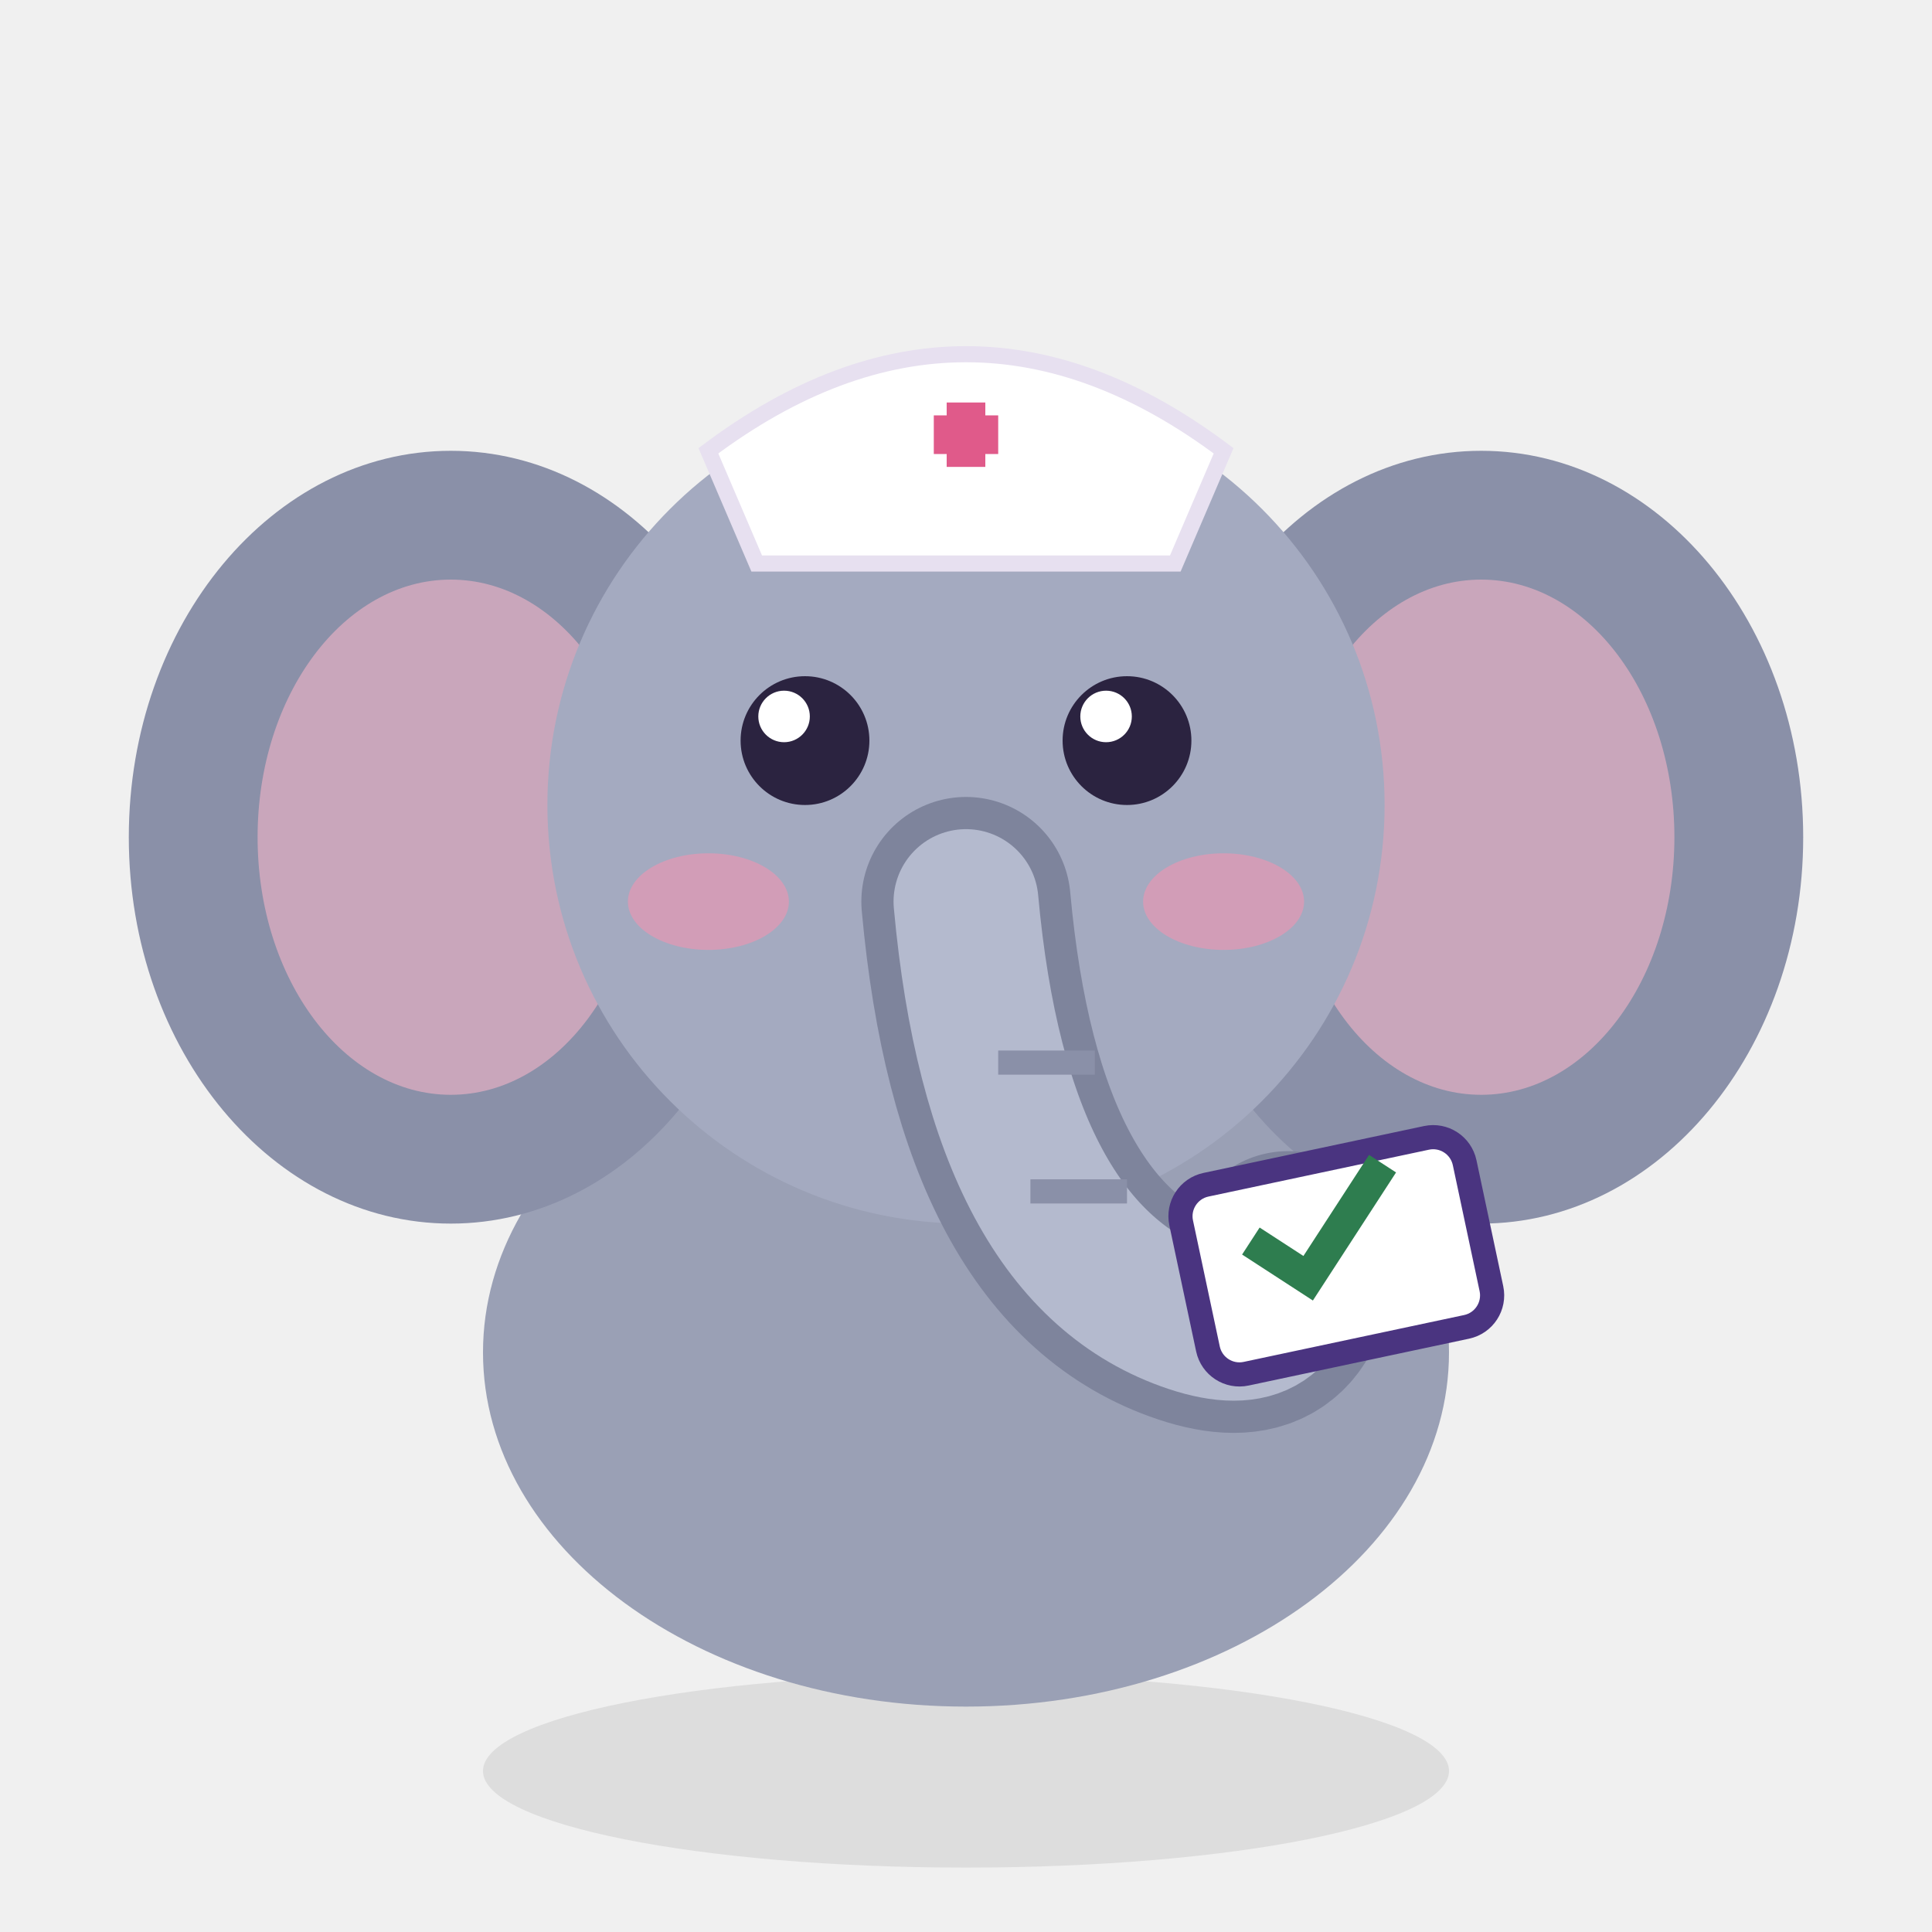
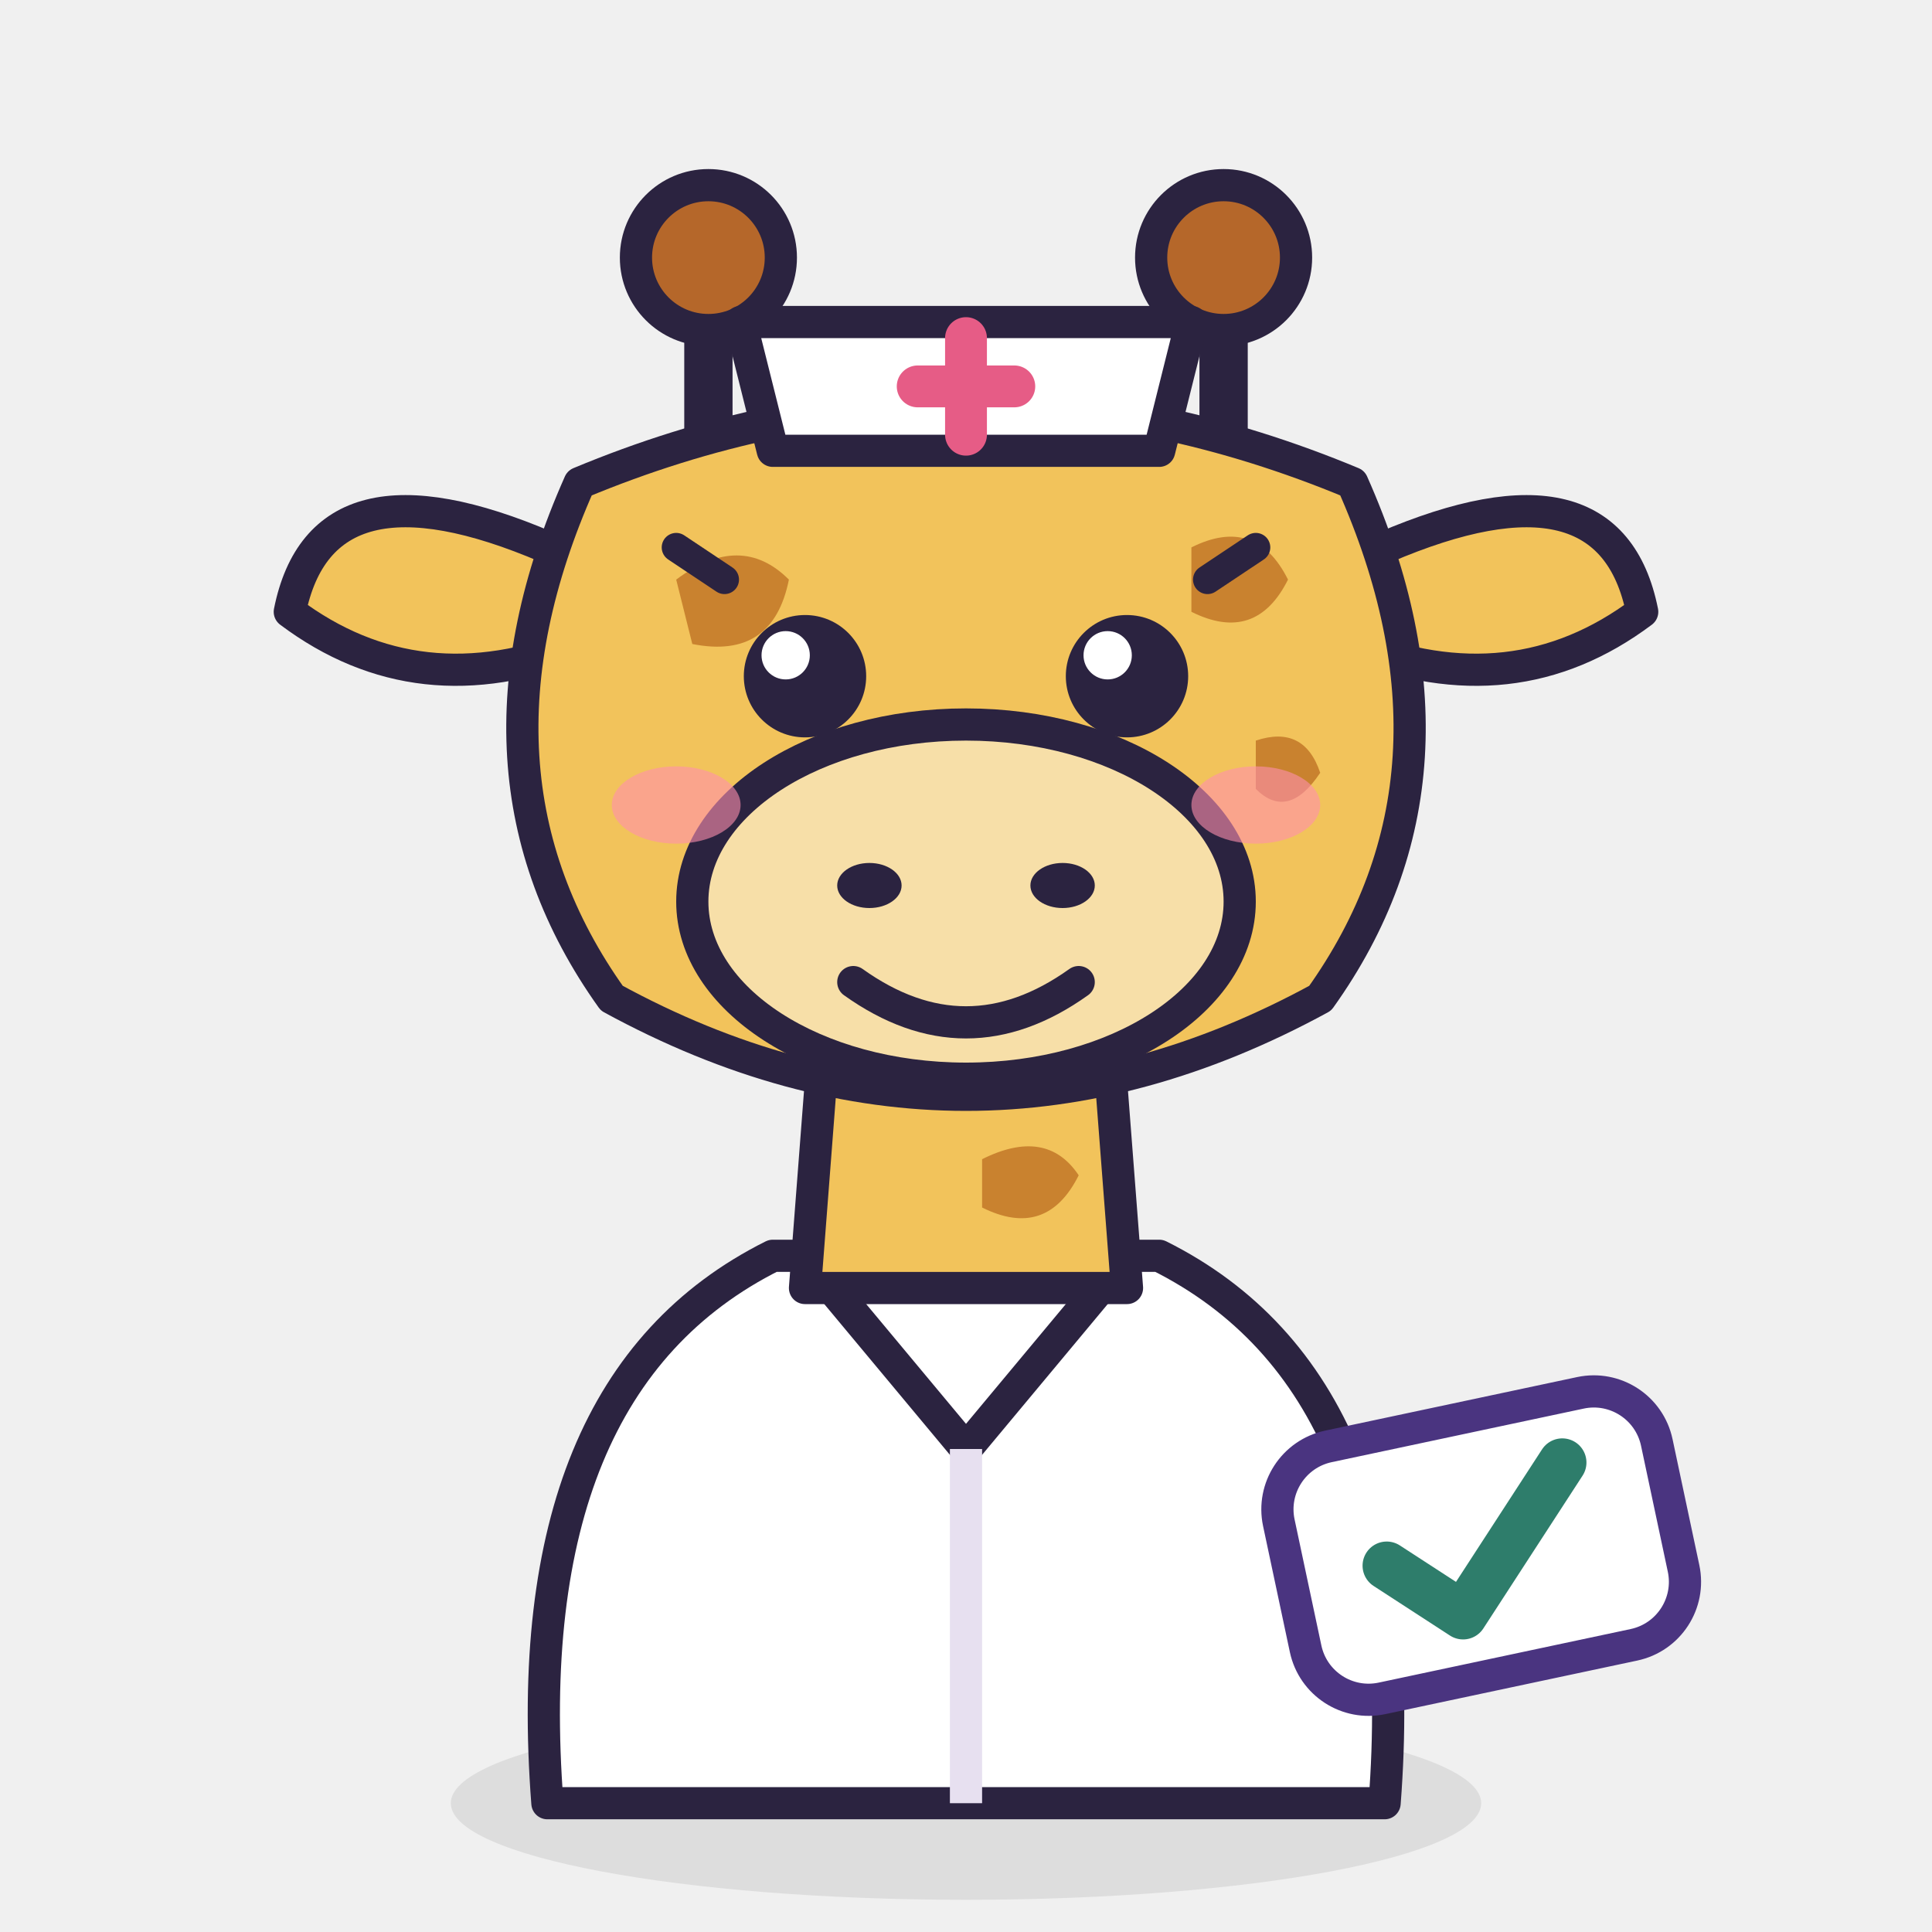
<svg xmlns="http://www.w3.org/2000/svg" viewBox="0 0 120 120">
-   <ellipse cx="60" cy="110" rx="30" ry="6" fill="#000" opacity=".08" />
-   <ellipse cx="60" cy="84" rx="30" ry="22" fill="#9AA0B5" />
-   <ellipse cx="28" cy="52" rx="20" ry="24" fill="#8A90A8" />
-   <ellipse cx="92" cy="52" rx="20" ry="24" fill="#8A90A8" />
-   <ellipse cx="28" cy="52" rx="12" ry="16" fill="#F4B4C8" opacity=".6" />
-   <ellipse cx="92" cy="52" rx="12" ry="16" fill="#F4B4C8" opacity=".6" />
-   <circle cx="60" cy="50" r="26" fill="#A4AAC0" />
-   <path d="M44 28q16-12 32 0l-3 7H47z" fill="#fff" stroke="#E7E0F0" />
-   <path d="M58 27h4M60 25v4" stroke="#E05A8A" stroke-width="2.4" />
-   <circle cx="50" cy="46" r="4" fill="#2B2340" />
-   <circle cx="70" cy="46" r="4" fill="#2B2340" />
-   <circle cx="48.7" cy="44.5" r="1.6" fill="#fff" />
-   <circle cx="68.7" cy="44.5" r="1.6" fill="#fff" />
-   <ellipse cx="44" cy="56" rx="5" ry="3" fill="#FF8FAE" opacity=".5" />
-   <ellipse cx="76" cy="56" rx="5" ry="3" fill="#FF8FAE" opacity=".5" />
-   <path d="M60 56q2 22 14 26q6 2 6-4" stroke="#7E849C" stroke-width="13" fill="none" stroke-linecap="round" />
-   <path d="M60 56q2 22 14 26q6 2 6-4" stroke="#B4BACE" stroke-width="9" fill="none" stroke-linecap="round" />
-   <path d="M62 66h6M64 74h6" stroke="#8A90A8" stroke-width="1.5" />
-   <rect x="74" y="72" width="18" height="12" rx="2" fill="#fff" stroke="#4A3480" stroke-width="1.5" transform="rotate(-12 83 78)" />
-   <path d="M78 76l3 3 6-6" stroke="#2E7D4F" stroke-width="2" fill="none" transform="rotate(-12 83 78)" />
+   <ellipse cx="60" cy="112" rx="32" ry="6" fill="#000" opacity=".08" />
+   <path d="M34 112q-2-26 14-34h24q16 8 14 34z" fill="#fff" stroke="#2B2340" stroke-width="2" stroke-linejoin="round" />
+   <path d="M50 78l10 12 10-12" fill="none" stroke="#2B2340" stroke-width="2" stroke-linejoin="round" />
+   <path d="M60 90v22" stroke="#E7E0F0" stroke-width="2" />
+   <path d="M50 80l2-26h16l2 26z" fill="#F2C35B" stroke="#2B2340" stroke-width="2" stroke-linejoin="round" />
+   <g fill="#C9822F">
+     <path d="M53 62q3-3 6 0-1 4-5 3z" />
+     <path d="M61 72q4-2 6 1-2 4-6 2z" />
+   </g>
+   <path d="M44 18v12M76 18v12" stroke="#2B2340" stroke-width="3" stroke-linecap="round" />
+   <circle cx="44" cy="16" r="4.5" fill="#B5672A" stroke="#2B2340" stroke-width="2" />
+   <circle cx="76" cy="16" r="4.5" fill="#B5672A" stroke="#2B2340" stroke-width="2" />
+   <path d="M34 34q-14-6-16 4 8 6 18 2zM86 34q14-6 16 4-8 6-18 2z" fill="#F2C35B" stroke="#2B2340" stroke-width="2" stroke-linejoin="round" />
+   <path d="M36 30q24-10 48 0 8 18-2 32-22 12-44 0-10-14-2-32z" fill="#F2C35B" stroke="#2B2340" stroke-width="2" stroke-linejoin="round" />
+   <g fill="#C9822F">
+     <path d="M42 36q4-3 7 0-1 5-6 4z" />
+     <path d="M74 34q4-2 6 2-2 4-6 2z" />
+     <path d="M78 46q3-1 4 2-2 3-4 1z" />
+   </g>
+   <ellipse cx="60" cy="56" rx="17" ry="11" fill="#F7DFA8" stroke="#2B2340" stroke-width="2" />
+   <ellipse cx="54" cy="55" rx="2" ry="1.4" fill="#2B2340" />
+   <ellipse cx="66" cy="55" rx="2" ry="1.4" fill="#2B2340" />
+   <path d="M53 61q7 5 14 0" stroke="#2B2340" stroke-width="2" fill="none" stroke-linecap="round" />
+   <circle cx="50" cy="42" r="3.8" fill="#2B2340" />
+   <circle cx="70" cy="42" r="3.8" fill="#2B2340" />
+   <circle cx="48.8" cy="40.7" r="1.5" fill="#fff" />
+   <circle cx="68.8" cy="40.7" r="1.5" fill="#fff" />
+   <path d="M45 36l-3-2M75 36l3-2" stroke="#2B2340" stroke-width="1.8" stroke-linecap="round" />
+   <ellipse cx="42" cy="50" rx="4" ry="2.4" fill="#FF8FAE" opacity=".6" />
+   <ellipse cx="78" cy="50" rx="4" ry="2.4" fill="#FF8FAE" opacity=".6" />
+   <path d="M48 28l-2-8h28l-2 8z" fill="#fff" stroke="#2B2340" stroke-width="2" stroke-linejoin="round" />
+   <path d="M57 24h6M60 21v6" stroke="#E65C86" stroke-width="2.6" stroke-linecap="round" />
+   <g transform="rotate(-12 92 96)">
+     <rect x="80" y="88" width="24" height="16" rx="4" fill="#fff" stroke="#4A3480" stroke-width="2" />
+     <path d="M86 96l4 4 8-8" stroke="#2E7D6B" stroke-width="3" fill="none" stroke-linecap="round" stroke-linejoin="round" />
+   </g>
</svg>
